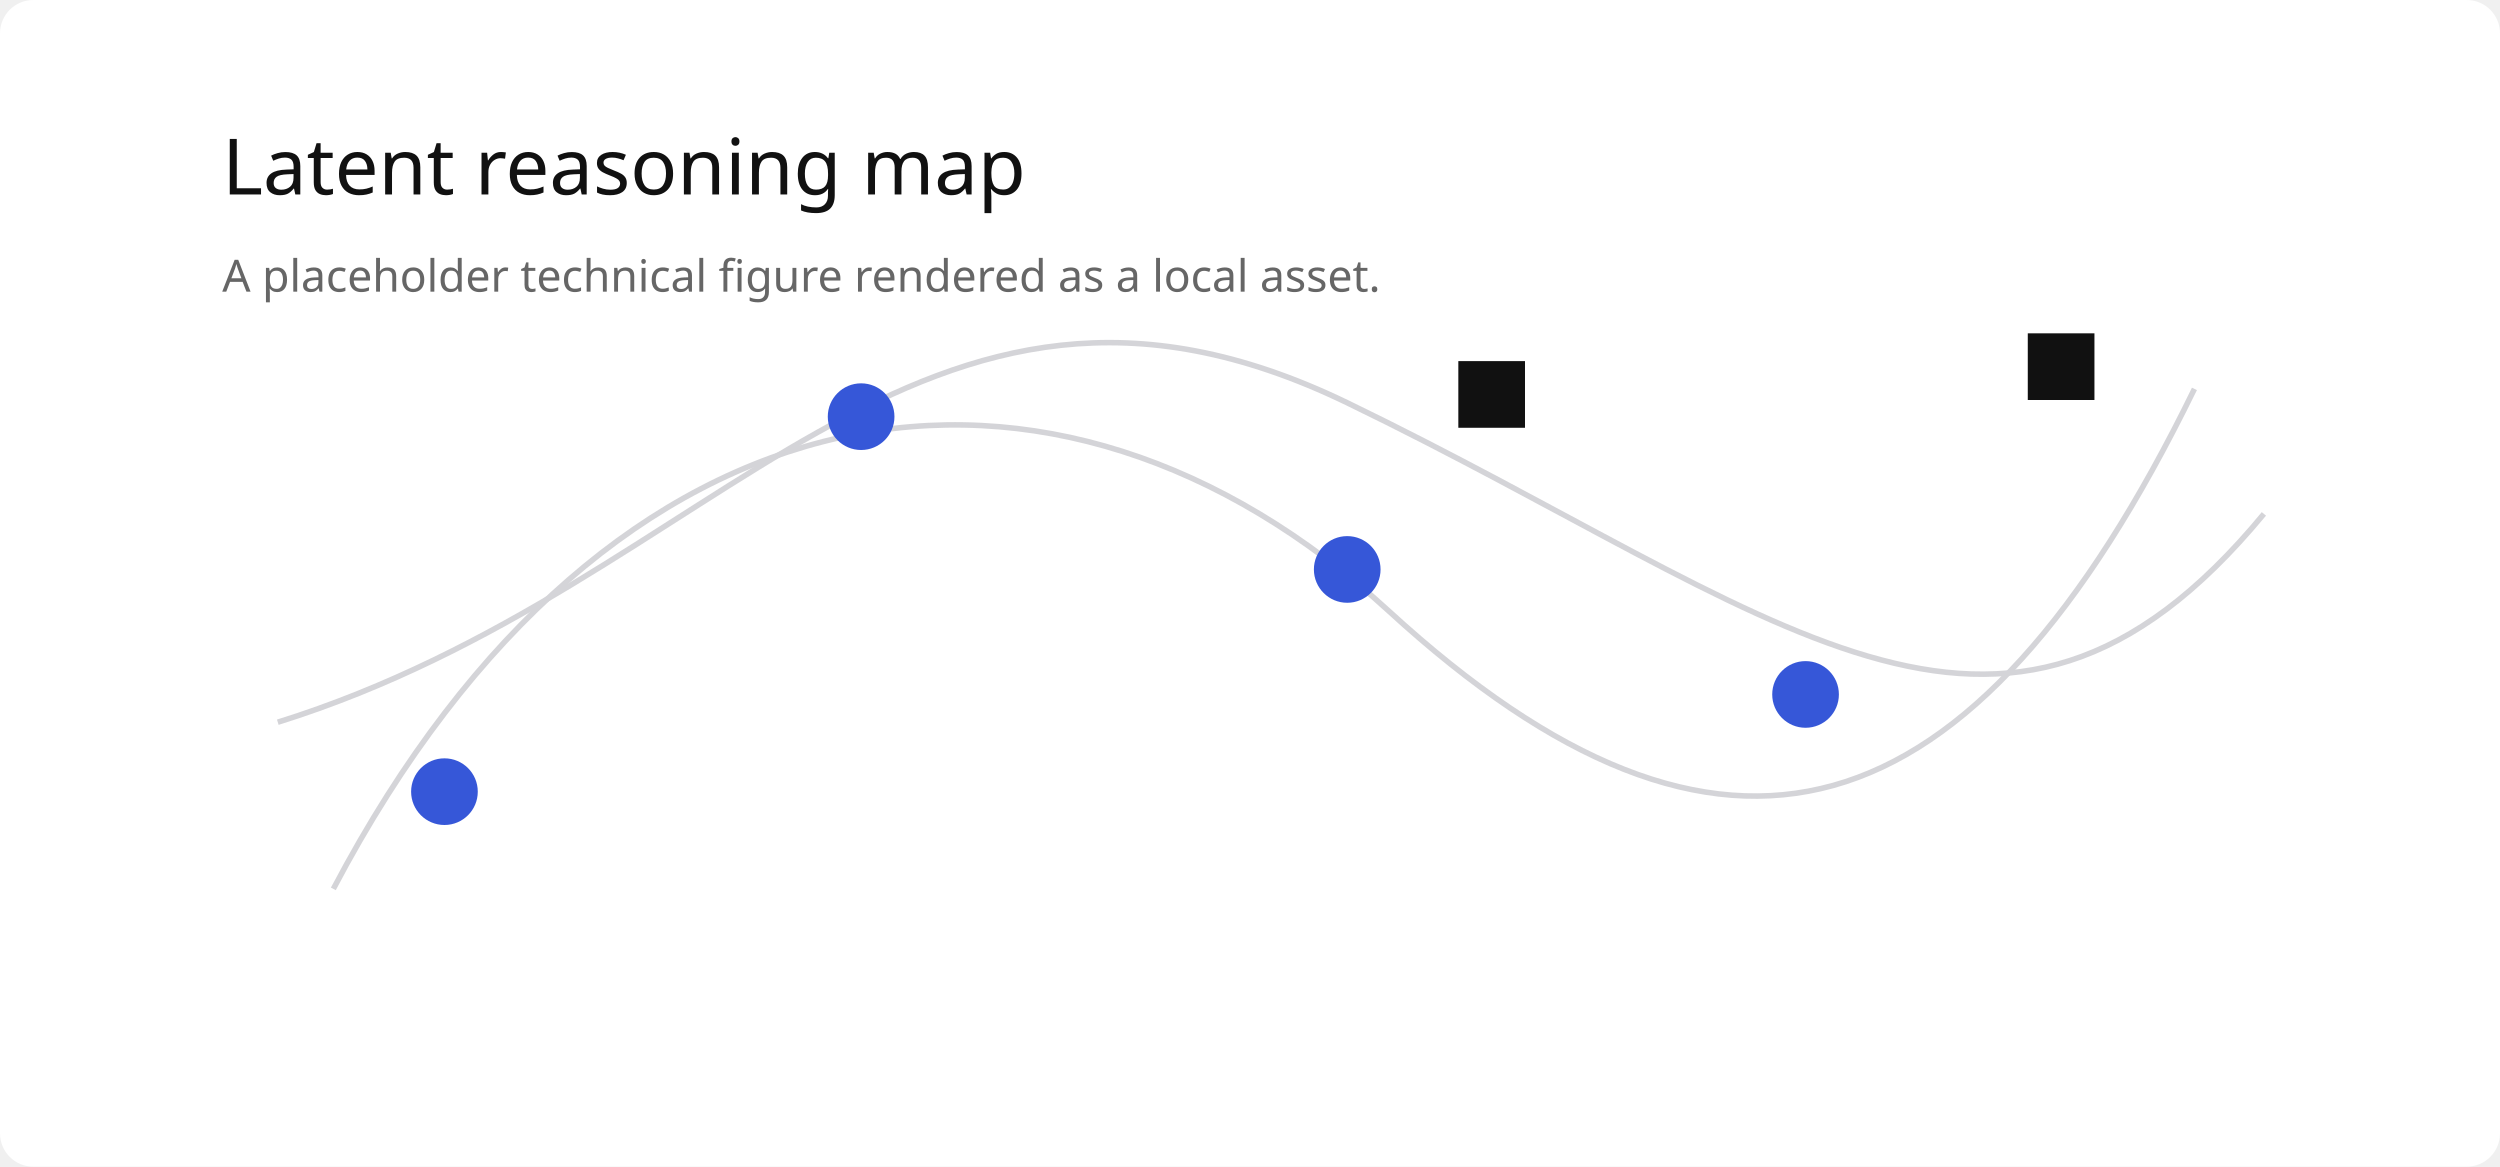
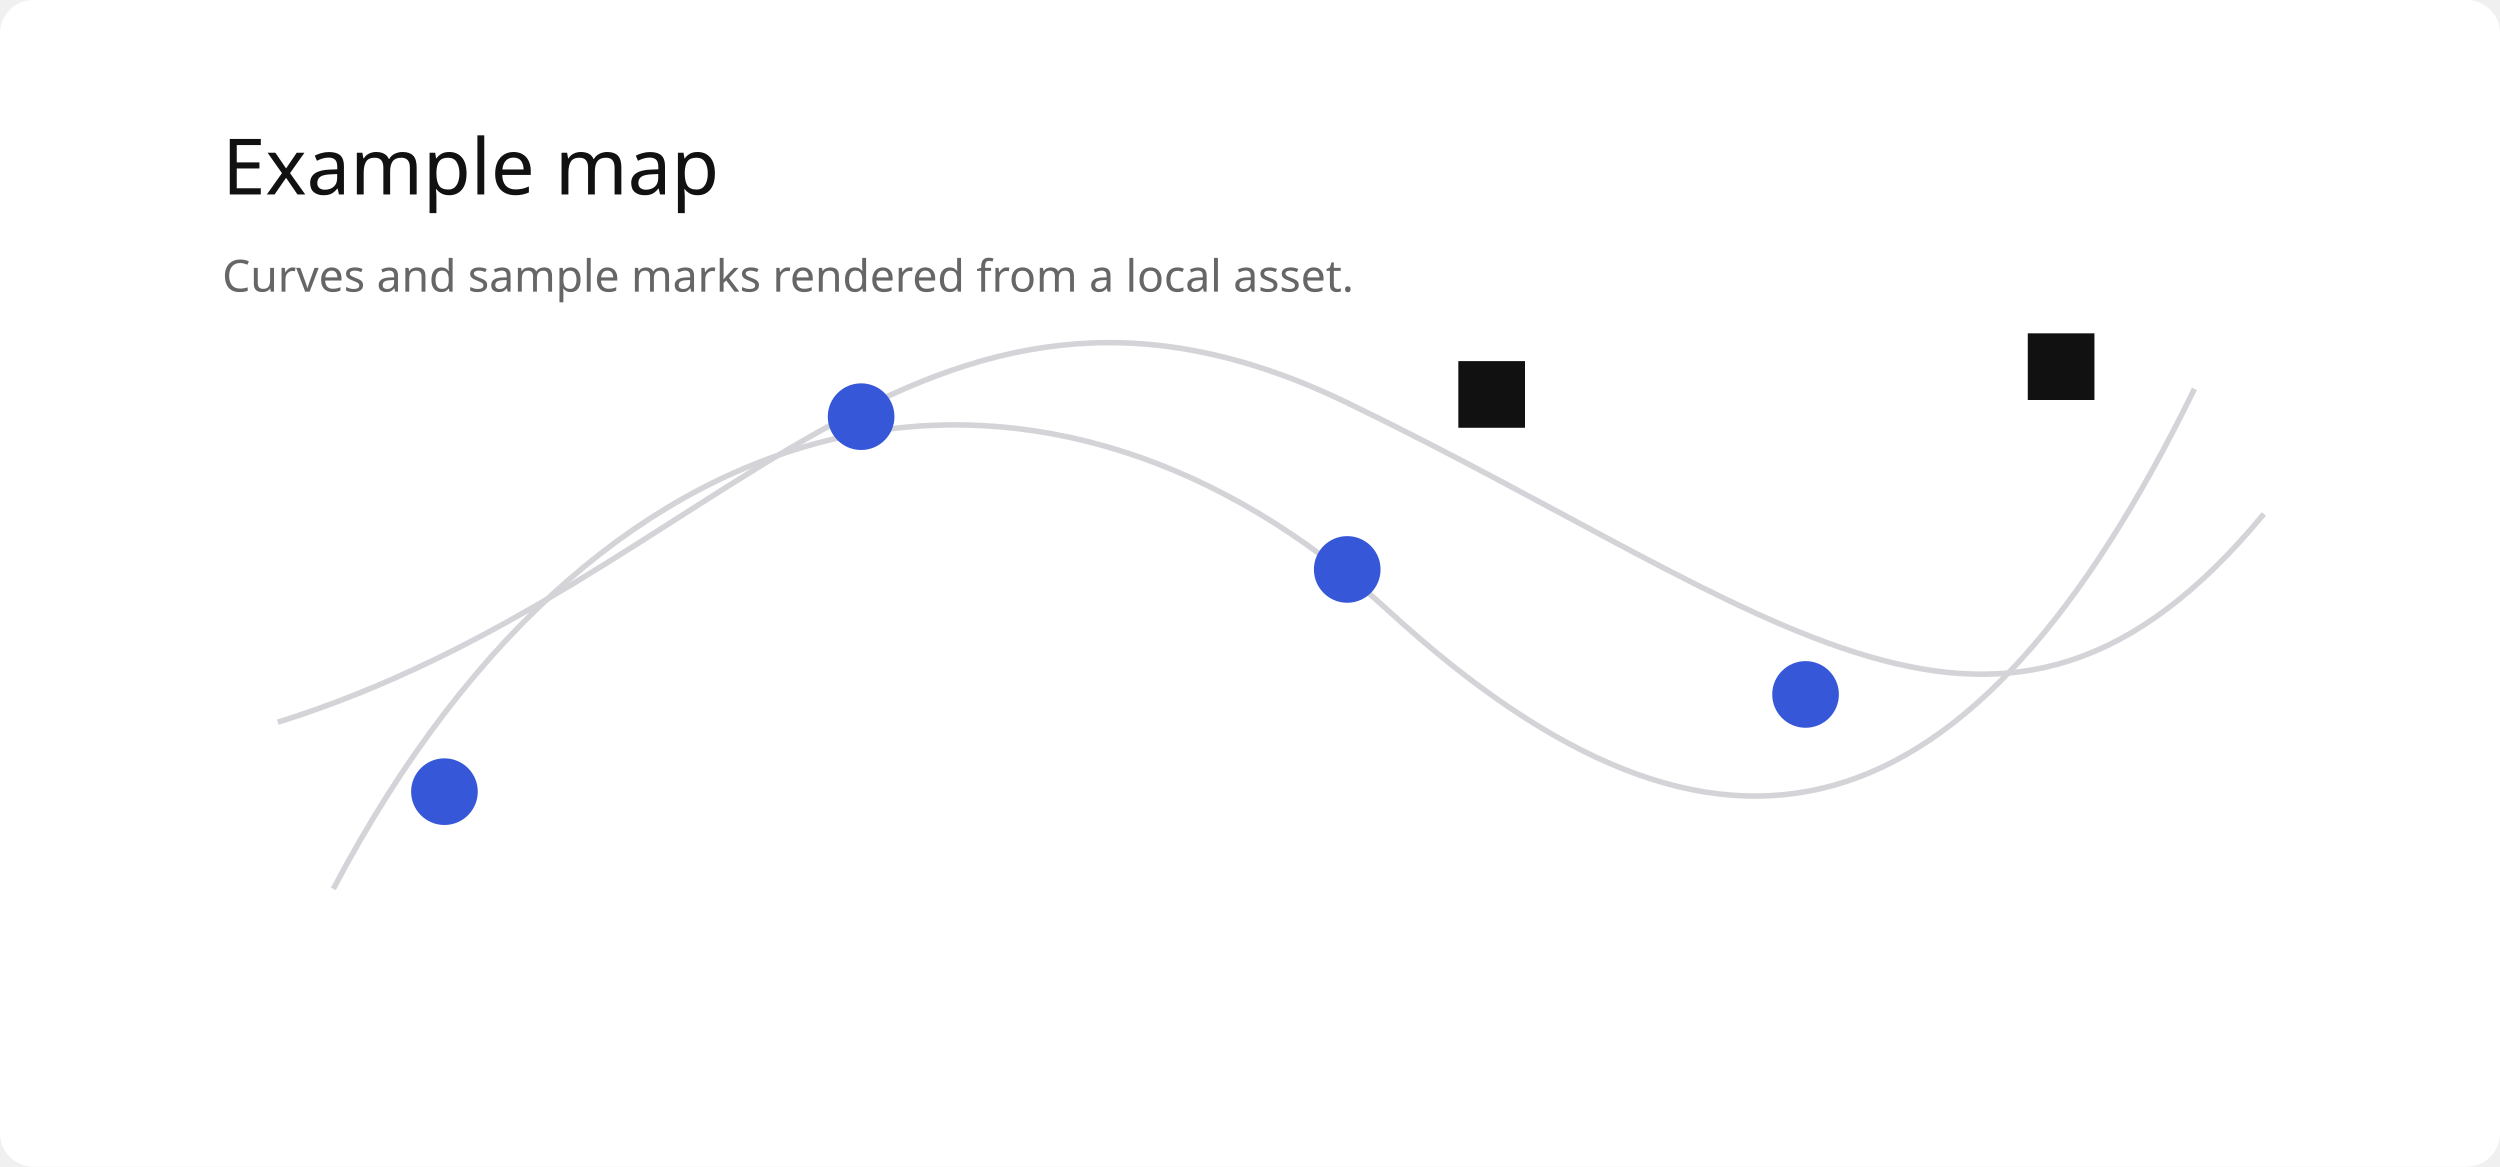
<svg xmlns="http://www.w3.org/2000/svg" viewBox="0 0 900 420">
  <rect width="900" height="420" rx="12" fill="#ffffff" />
  <g fill="none" stroke="#d4d4d8" stroke-width="2">
    <path d="M120 320C220 130 380 110 500 220s210 84 290-80" />
    <path d="M100 260C260 210 330 70 485 145s235 155 330 40" />
  </g>
  <g fill="#3657d8">
    <circle cx="160" cy="285" r="12" />
    <circle cx="310" cy="150" r="12" />
    <circle cx="485" cy="205" r="12" />
    <circle cx="650" cy="250" r="12" />
  </g>
  <g fill="#111111">
    <rect x="730" y="120" width="24" height="24" />
    <rect x="525" y="130" width="24" height="24" />
  </g>
-   <text x="80" y="70" font-family="ui-sans-serif, system-ui" font-size="28" fill="#111111">Latent reasoning map</text>
-   <text x="80" y="105" font-family="ui-sans-serif, system-ui" font-size="16" fill="#666666">A placeholder technical figure rendered as a local asset.</text>
+   <text x="80" y="70" font-family="ui-sans-serif, system-ui" font-size="28" fill="#111111">Example map</text>
+   <text x="80" y="105" font-family="ui-sans-serif, system-ui" font-size="16" fill="#666666">Curves and sample marks rendered from a local asset.</text>
</svg>
